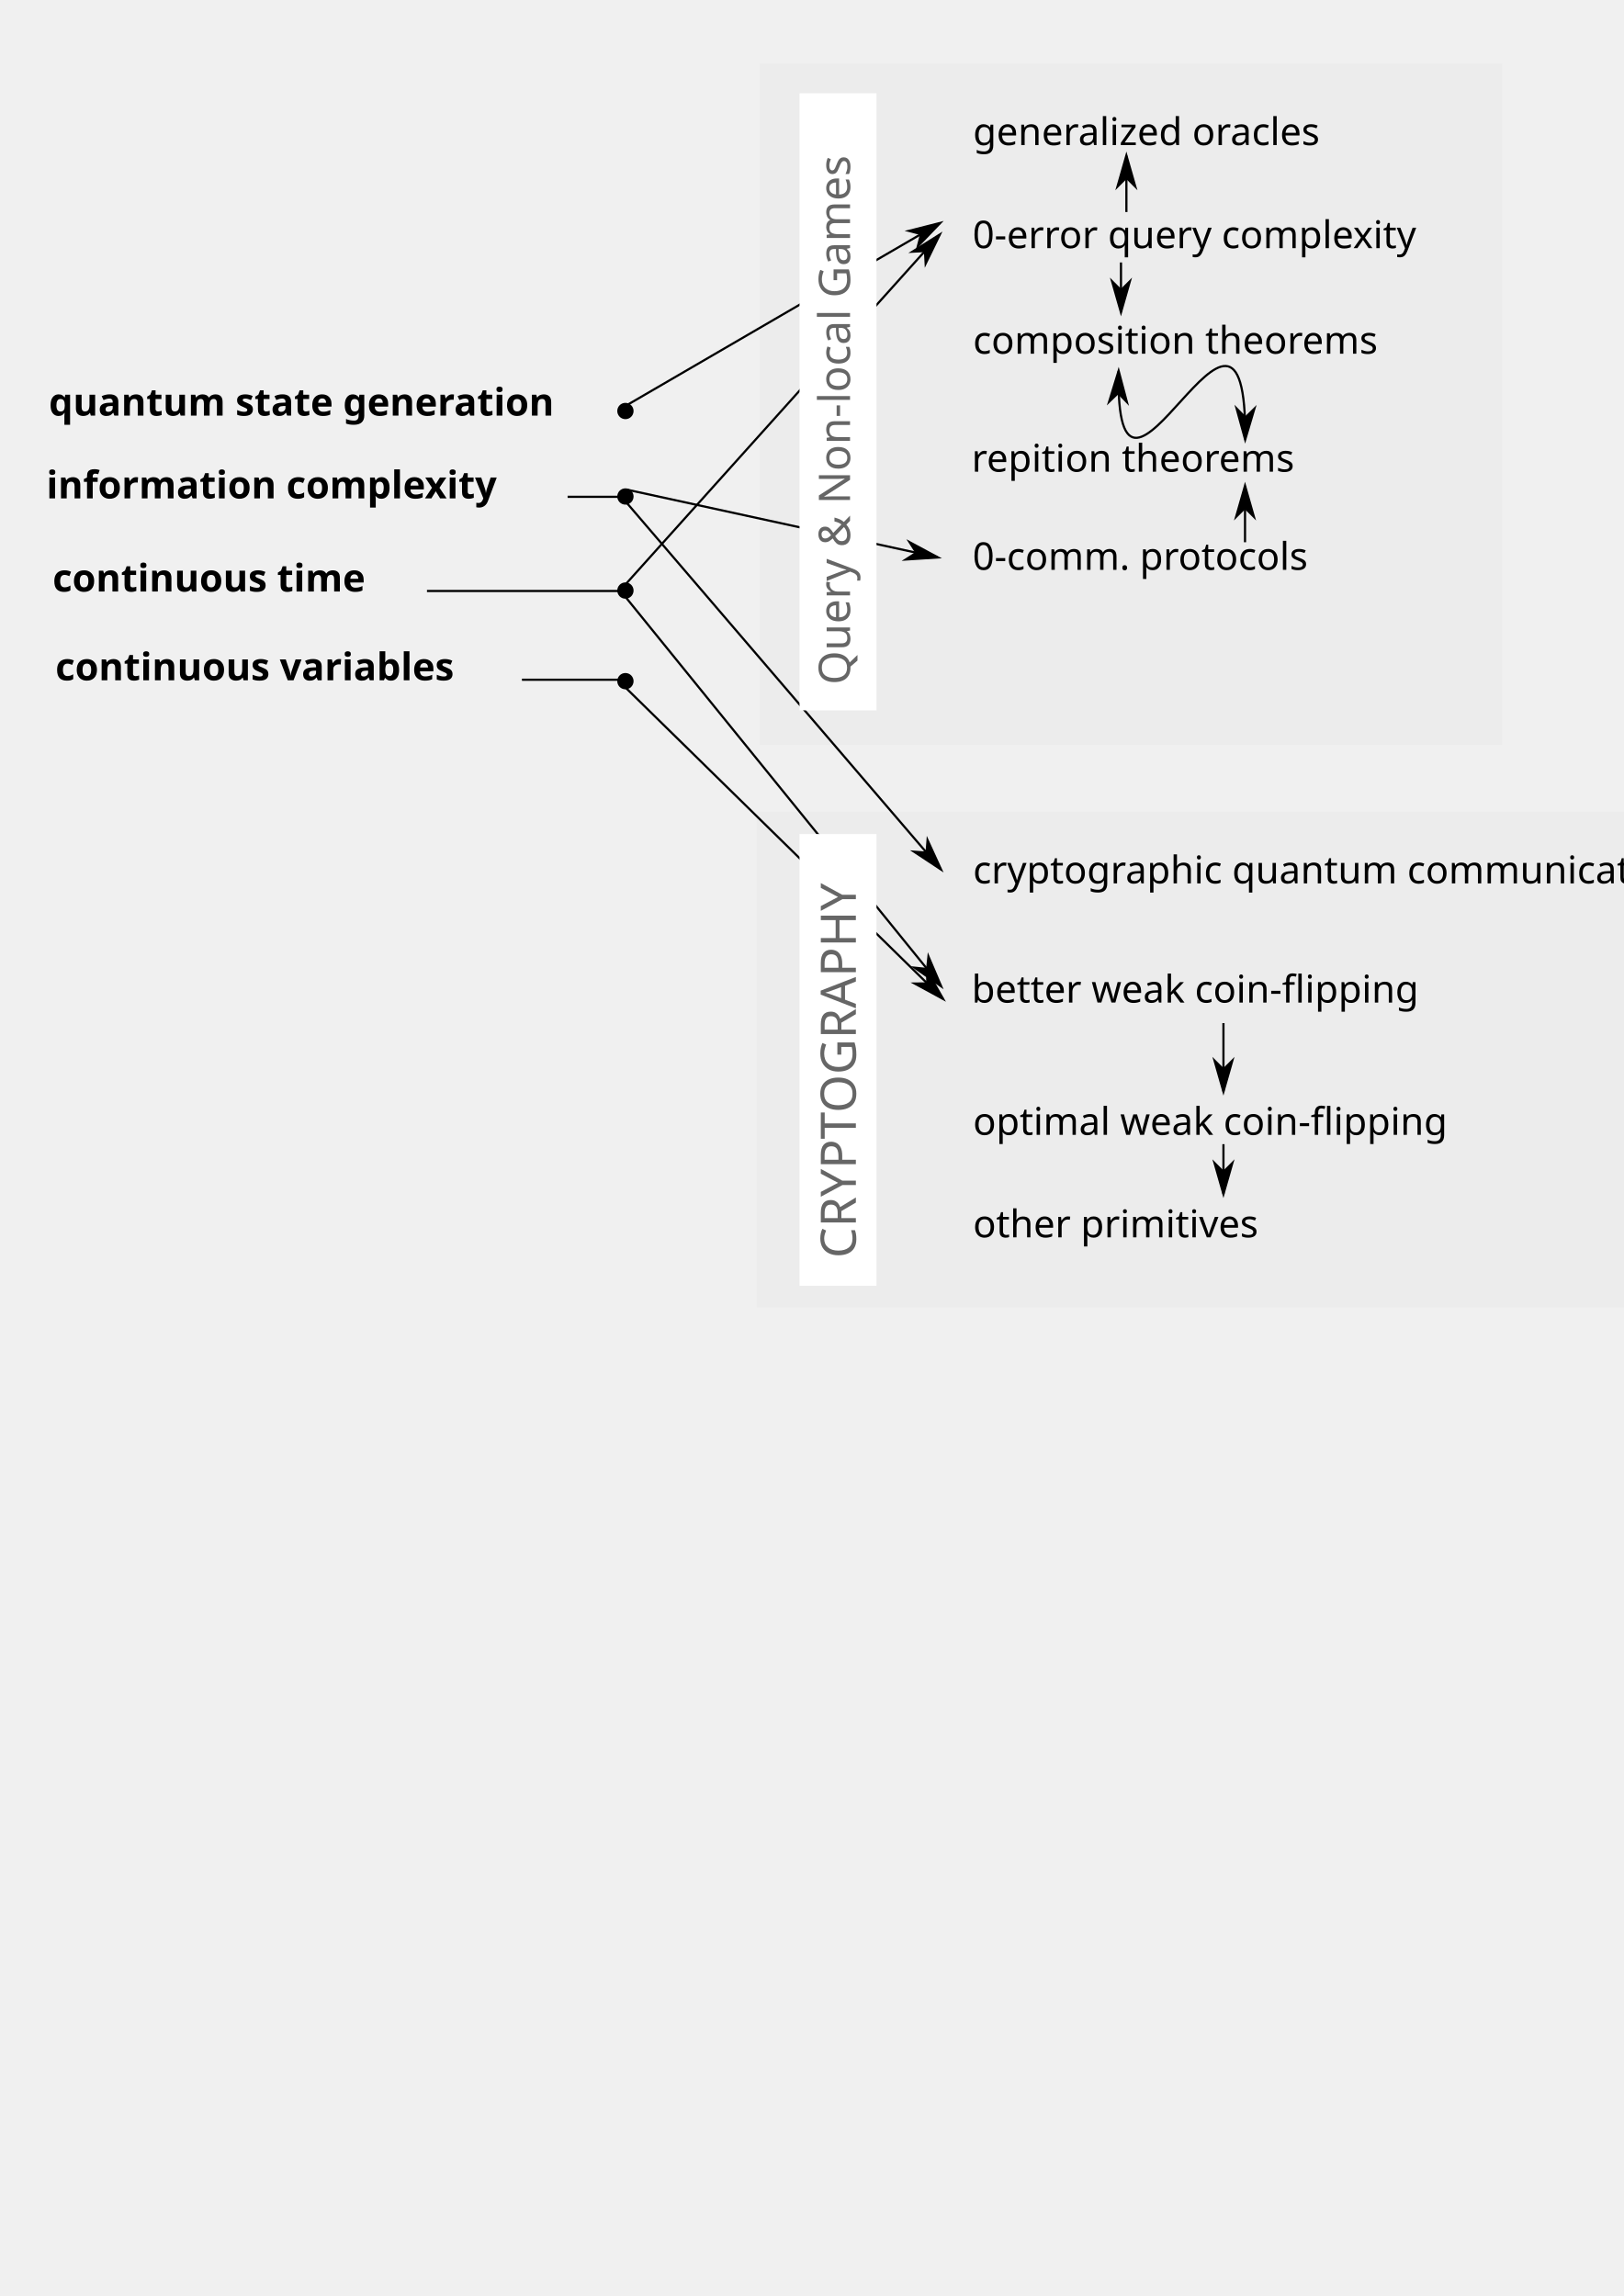
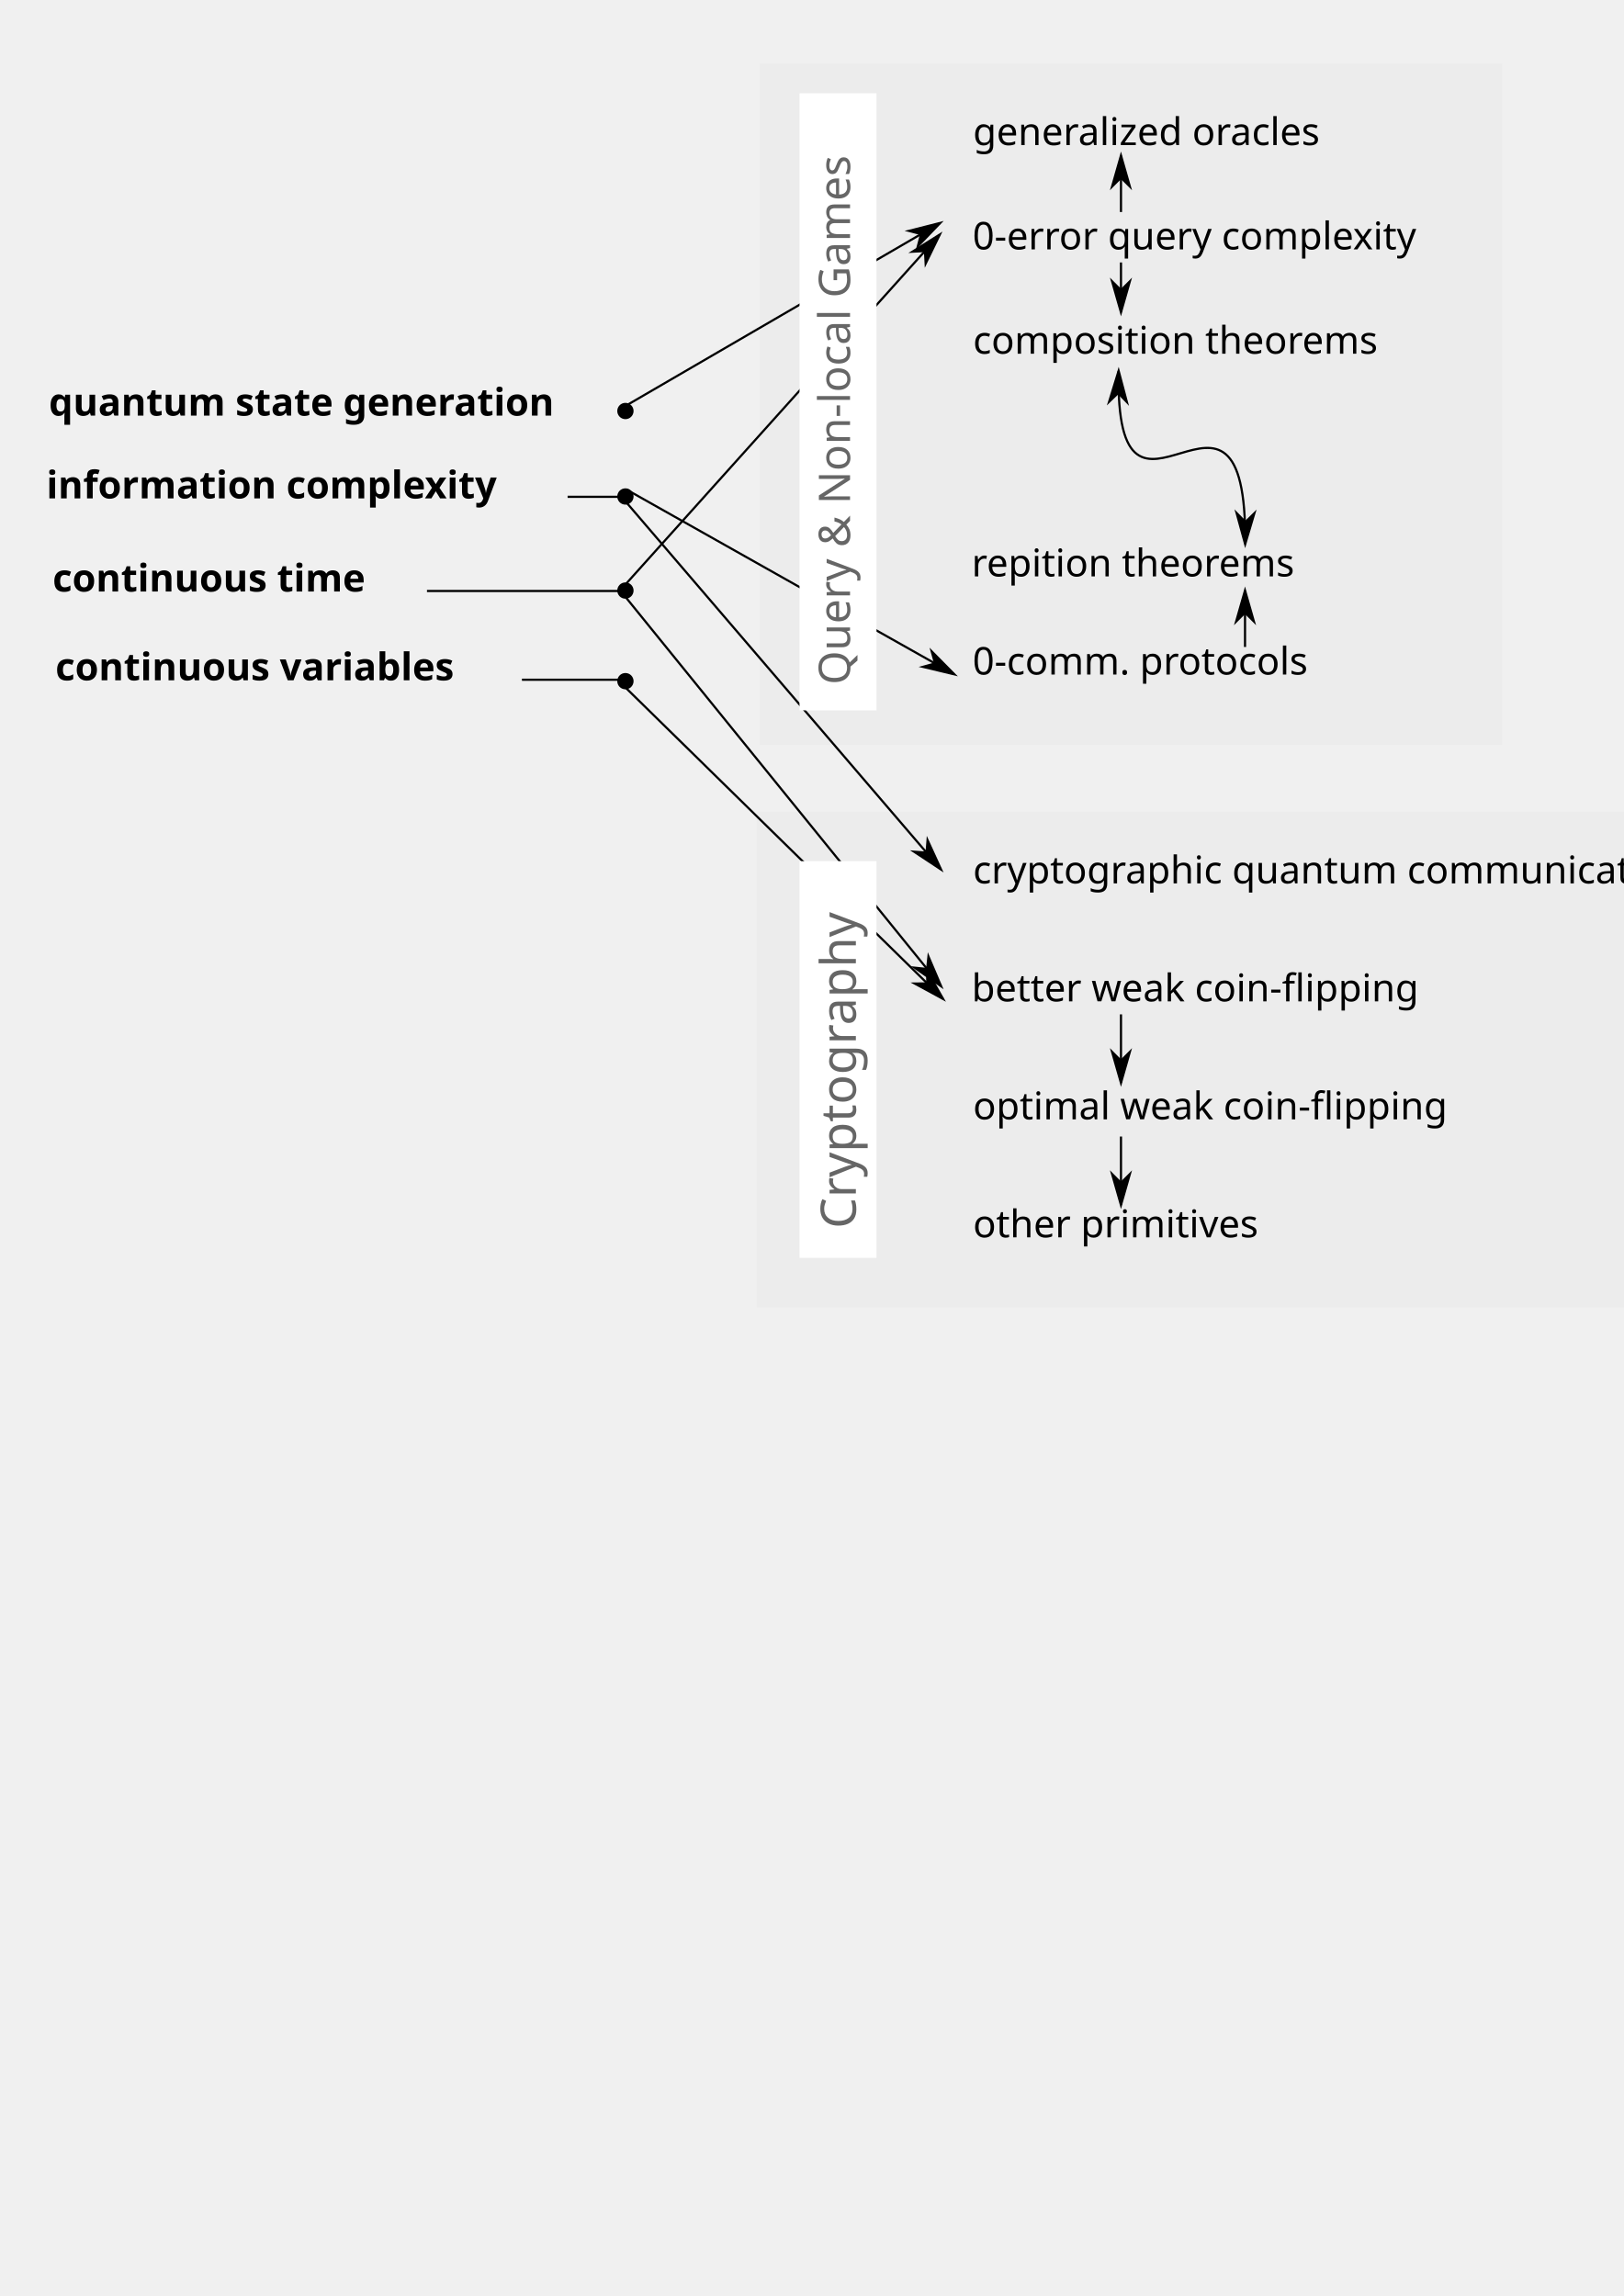
<svg xmlns="http://www.w3.org/2000/svg" width="210mm" height="297mm" viewBox="0 0 744.094 1052.362" id="svg2" version="1.1">
  <defs id="defs4">
    <marker orient="auto" refY="0.0" refX="0.0" id="marker11806" style="overflow:visible;">
      <path id="path11808" d="M 0.0,0.0 L 5.0,-5.0 L -12.5,0.0 L 5.0,5.0 L 0.0,0.0 z " style="fill-rule:evenodd;stroke:#000000;stroke-width:1pt;stroke-opacity:1;fill:#000000;fill-opacity:1" transform="scale(0.8) rotate(180) translate(12.5,0)" />
    </marker>
    <marker orient="auto" refY="0.0" refX="0.0" id="Arrow1Lstart" style="overflow:visible">
      <path id="path4304" d="M 0.0,0.0 L 5.0,-5.0 L -12.5,0.0 L 5.0,5.0 L 0.0,0.0 z " style="fill-rule:evenodd;stroke:#000000;stroke-width:1pt;stroke-opacity:1;fill:#000000;fill-opacity:1" transform="scale(0.8) translate(12.5,0)" />
    </marker>
    <marker style="overflow:visible;" id="marker5990" refX="0.0" refY="0.0" orient="auto">
      <path transform="scale(0.8) rotate(180) translate(12.5,0)" style="fill-rule:evenodd;stroke:#000000;stroke-width:1pt;stroke-opacity:1;fill:#000000;fill-opacity:1" d="M 0.0,0.0 L 5.0,-5.0 L -12.5,0.0 L 5.0,5.0 L 0.0,0.0 z " id="path5992" />
    </marker>
    <marker orient="auto" refY="0.0" refX="0.0" id="marker5906" style="overflow:visible;">
      <path id="path5908" d="M 0.0,0.0 L 5.0,-5.0 L -12.5,0.0 L 5.0,5.0 L 0.0,0.0 z " style="fill-rule:evenodd;stroke:#000000;stroke-width:1pt;stroke-opacity:1;fill:#000000;fill-opacity:1" transform="scale(0.8) rotate(180) translate(12.5,0)" />
    </marker>
    <marker style="overflow:visible;" id="marker4834" refX="0.0" refY="0.0" orient="auto">
      <path transform="scale(0.8) rotate(180) translate(12.5,0)" style="fill-rule:evenodd;stroke:#000000;stroke-width:1pt;stroke-opacity:1;fill:#000000;fill-opacity:1" d="M 0.0,0.0 L 5.0,-5.0 L -12.5,0.0 L 5.0,5.0 L 0.0,0.0 z " id="path4836" />
-     </marker>
-     <marker orient="auto" refY="0.0" refX="0.0" id="marker4768" style="overflow:visible;">
-       <path id="path4770" d="M 0.0,0.0 L 5.0,-5.0 L -12.5,0.0 L 5.0,5.0 L 0.0,0.0 z " style="fill-rule:evenodd;stroke:#000000;stroke-width:1pt;stroke-opacity:1;fill:#000000;fill-opacity:1" transform="scale(0.8) rotate(180) translate(12.5,0)" />
    </marker>
    <marker orient="auto" refY="0.0" refX="0.0" id="marker4722" style="overflow:visible;">
      <path id="path4724" d="M 0.0,0.0 L 5.0,-5.0 L -12.5,0.0 L 5.0,5.0 L 0.0,0.0 z " style="fill-rule:evenodd;stroke:#000000;stroke-width:1pt;stroke-opacity:1;fill:#000000;fill-opacity:1" transform="scale(0.8) rotate(180) translate(12.5,0)" />
    </marker>
    <marker style="overflow:visible;" id="marker4670" refX="0.0" refY="0.0" orient="auto">
      <path transform="scale(0.8) rotate(180) translate(12.5,0)" style="fill-rule:evenodd;stroke:#000000;stroke-width:1pt;stroke-opacity:1;fill:#000000;fill-opacity:1" d="M 0.0,0.0 L 5.0,-5.0 L -12.5,0.0 L 5.0,5.0 L 0.0,0.0 z " id="path4672" />
    </marker>
    <marker style="overflow:visible;" id="marker4636" refX="0.0" refY="0.0" orient="auto">
      <path transform="scale(0.8) rotate(180) translate(12.5,0)" style="fill-rule:evenodd;stroke:#000000;stroke-width:1pt;stroke-opacity:1;fill:#000000;fill-opacity:1" d="M 0.0,0.0 L 5.0,-5.0 L -12.5,0.0 L 5.0,5.0 L 0.0,0.0 z " id="path4638" />
    </marker>
    <marker style="overflow:visible;" id="marker4608" refX="0.0" refY="0.0" orient="auto">
      <path transform="scale(0.8) rotate(180) translate(12.5,0)" style="fill-rule:evenodd;stroke:#000000;stroke-width:1pt;stroke-opacity:1;fill:#000000;fill-opacity:1" d="M 0.0,0.0 L 5.0,-5.0 L -12.5,0.0 L 5.0,5.0 L 0.0,0.0 z " id="path4610" />
    </marker>
    <marker style="overflow:visible;" id="marker4586" refX="0.0" refY="0.0" orient="auto">
      <path transform="scale(0.8) rotate(180) translate(12.5,0)" style="fill-rule:evenodd;stroke:#000000;stroke-width:1pt;stroke-opacity:1;fill:#000000;fill-opacity:1" d="M 0.0,0.0 L 5.0,-5.0 L -12.5,0.0 L 5.0,5.0 L 0.0,0.0 z " id="path4588" />
    </marker>
    <marker orient="auto" refY="0.0" refX="0.0" id="Arrow1Lend" style="overflow:visible;">
      <path id="path4307" d="M 0.0,0.0 L 5.0,-5.0 L -12.5,0.0 L 5.0,5.0 L 0.0,0.0 z " style="fill-rule:evenodd;stroke:#000000;stroke-width:1pt;stroke-opacity:1;fill:#000000;fill-opacity:1" transform="scale(0.8) rotate(180) translate(12.5,0)" />
    </marker>
    <marker style="overflow:visible" id="marker4834-6" refX="0" refY="0" orient="auto">
      <path transform="matrix(-0.8,0,0,-0.8,-10,0)" style="fill:#000000;fill-opacity:1;fill-rule:evenodd;stroke:#000000;stroke-width:1pt;stroke-opacity:1" d="M 0,0 5,-5 -12.5,0 5,5 0,0 Z" id="path4836-1" />
    </marker>
+     <marker orient="auto" refY="0" refX="0" id="marker4722-2" style="overflow:visible">
+       <path id="path4724-2" d="M 0,0 5,-5 -12.5,0 5,5 0,0 Z" style="fill:#000000;fill-opacity:1;fill-rule:evenodd;stroke:#000000;stroke-width:1pt;stroke-opacity:1" transform="matrix(-0.8,0,0,-0.8,-10,0)" />
+     </marker>
  </defs>
  <g id="layer1">
    <rect style="color:#000000;clip-rule:nonzero;display:inline;overflow:visible;visibility:visible;opacity:1;isolation:auto;mix-blend-mode:normal;color-interpolation:sRGB;color-interpolation-filters:linearRGB;solid-color:#000000;solid-opacity:1;fill:#ececec;fill-opacity:1;fill-rule:nonzero;stroke:none;stroke-width:1px;stroke-linecap:butt;stroke-linejoin:miter;stroke-miterlimit:4;stroke-dasharray:none;stroke-dashoffset:0;stroke-opacity:1;color-rendering:auto;image-rendering:auto;shape-rendering:auto;text-rendering:auto;enable-background:accumulate" id="rect11948" width="469.075" height="227.229" x="346.823" y="372.004" />
    <rect style="color:#000000;clip-rule:nonzero;display:inline;overflow:visible;visibility:visible;opacity:1;isolation:auto;mix-blend-mode:normal;color-interpolation:sRGB;color-interpolation-filters:linearRGB;solid-color:#000000;solid-opacity:1;fill:#ececec;fill-opacity:1;fill-rule:nonzero;stroke:none;stroke-width:1px;stroke-linecap:butt;stroke-linejoin:miter;stroke-miterlimit:4;stroke-dasharray:none;stroke-dashoffset:0;stroke-opacity:1;color-rendering:auto;image-rendering:auto;shape-rendering:auto;text-rendering:auto;enable-background:accumulate" id="rect11946" width="340.179" height="312.274" x="348.152" y="29.167" />
    <text xml:space="preserve" style="font-style:normal;font-weight:normal;font-size:17.5px;line-height:125%;font-family:sans-serif;letter-spacing:0px;word-spacing:0px;fill:#000000;fill-opacity:1;stroke:none;stroke-width:1px;stroke-linecap:butt;stroke-linejoin:miter;stroke-opacity:1" x="21.267" y="228.438" id="text4136">
      <tspan id="tspan4138" x="21.267" y="228.438" style="font-weight:bold">information complexity</tspan>
    </text>
-     <text xml:space="preserve" style="font-style:normal;font-weight:normal;font-size:17.5px;line-height:125%;font-family:sans-serif;letter-spacing:0px;word-spacing:0px;fill:#000000;fill-opacity:1;stroke:none;stroke-width:1px;stroke-linecap:butt;stroke-linejoin:miter;stroke-opacity:1" x="445.714" y="261.167" id="text4140">
-       <tspan id="tspan4142" x="445.714" y="261.167">0-comm. protocols</tspan>
+     <text xml:space="preserve" style="font-style:normal;font-weight:normal;font-size:17.5px;line-height:125%;font-family:sans-serif;letter-spacing:0px;word-spacing:0px;fill:#000000;fill-opacity:1;stroke:none;stroke-width:1px;stroke-linecap:butt;stroke-linejoin:miter;stroke-opacity:1" x="445.714" y="309.167" id="text4140">
+       <tspan id="tspan4142" x="445.714" y="309.167">0-comm. protocols</tspan>
    </text>
    <text xml:space="preserve" style="color:#000000;font-style:normal;font-variant:normal;font-weight:bold;font-stretch:normal;font-size:17.5px;line-height:125%;font-family:sans-serif;text-indent:0;text-align:start;text-decoration:none;text-decoration-line:none;text-decoration-style:solid;text-decoration-color:#000000;letter-spacing:0px;word-spacing:0px;text-transform:none;direction:ltr;block-progression:tb;writing-mode:lr-tb;baseline-shift:baseline;text-anchor:start;white-space:normal;clip-rule:nonzero;display:inline;overflow:visible;visibility:visible;opacity:1;isolation:auto;mix-blend-mode:normal;color-interpolation:sRGB;color-interpolation-filters:linearRGB;solid-color:#000000;solid-opacity:1;fill:#000000;fill-opacity:1;fill-rule:nonzero;stroke:none;stroke-width:1px;stroke-linecap:butt;stroke-linejoin:miter;stroke-miterlimit:4;stroke-dasharray:none;stroke-dashoffset:0;stroke-opacity:1;color-rendering:auto;image-rendering:auto;shape-rendering:auto;text-rendering:auto;enable-background:accumulate" x="24.113" y="271.128" id="text4144">
      <tspan id="tspan4146" x="24.113" y="271.128" style="color:#000000;font-style:normal;font-variant:normal;font-weight:bold;font-stretch:normal;font-size:17.5px;line-height:125%;font-family:sans-serif;text-indent:0;text-align:start;text-decoration:none;text-decoration-line:none;text-decoration-style:solid;text-decoration-color:#000000;letter-spacing:0px;word-spacing:0px;text-transform:none;direction:ltr;block-progression:tb;writing-mode:lr-tb;baseline-shift:baseline;text-anchor:start;white-space:normal;clip-rule:nonzero;display:inline;overflow:visible;visibility:visible;isolation:auto;mix-blend-mode:normal;color-interpolation:sRGB;color-interpolation-filters:linearRGB;solid-color:#000000;solid-opacity:1;fill:#000000;fill-opacity:1;fill-rule:nonzero;stroke:none;stroke-width:1px;stroke-linecap:butt;stroke-linejoin:miter;stroke-miterlimit:4;stroke-dasharray:none;stroke-dashoffset:0;stroke-opacity:1;color-rendering:auto;image-rendering:auto;shape-rendering:auto;text-rendering:auto;enable-background:accumulate">continuous time</tspan>
    </text>
-     <text xml:space="preserve" style="font-style:normal;font-weight:normal;font-size:17.5px;line-height:125%;font-family:sans-serif;letter-spacing:0px;word-spacing:0px;fill:#000000;fill-opacity:1;stroke:none;stroke-width:1px;stroke-linecap:butt;stroke-linejoin:miter;stroke-opacity:1" x="445.714" y="113.733" id="text4140-7">
-       <tspan id="tspan4142-0" x="445.714" y="113.733">0-error query complexity</tspan>
+     <text xml:space="preserve" style="font-style:normal;font-weight:normal;font-size:17.5px;line-height:125%;font-family:sans-serif;letter-spacing:0px;word-spacing:0px;fill:#000000;fill-opacity:1;stroke:none;stroke-width:1px;stroke-linecap:butt;stroke-linejoin:miter;stroke-opacity:1" x="445.714" y="114.307" id="text4140-7">
+       <tspan id="tspan4142-0" x="445.714" y="114.307">0-error query complexity</tspan>
    </text>
    <text xml:space="preserve" style="font-style:normal;font-weight:normal;font-size:17.5px;line-height:125%;font-family:sans-serif;letter-spacing:0px;word-spacing:0px;fill:#000000;fill-opacity:1;stroke:none;stroke-width:1px;stroke-linecap:butt;stroke-linejoin:miter;stroke-opacity:1" x="25.39" y="311.805" id="text4144-5">
      <tspan id="tspan4146-1" x="25.39" y="311.805" style="font-weight:bold">continuous variables</tspan>
    </text>
-     <path style="fill:none;fill-rule:evenodd;stroke:#000000;stroke-width:1px;stroke-linecap:butt;stroke-linejoin:miter;stroke-opacity:1;marker-end:url(#marker4636)" d="m 287.13,224.399 142.62,31.076" id="path4190" />
+     <path style="fill:none;fill-rule:evenodd;stroke:#000000;stroke-width:1px;stroke-linecap:butt;stroke-linejoin:miter;stroke-opacity:1;marker-end:url(#marker4636)" d="m 287.13,224.399 150.137,84.634" id="path4190" />
    <path style="fill:none;fill-rule:evenodd;stroke:#000000;stroke-width:1px;stroke-linecap:butt;stroke-linejoin:miter;stroke-opacity:1;marker-end:url(#Arrow1Lend)" d="M 286.952,267.524 430.608,107.576" id="path4194" />
    <text xml:space="preserve" style="font-style:normal;font-weight:normal;font-size:17.5px;line-height:125%;font-family:sans-serif;letter-spacing:0px;word-spacing:0px;fill:#000000;fill-opacity:1;stroke:none;stroke-width:1px;stroke-linecap:butt;stroke-linejoin:miter;stroke-opacity:1" x="445.902" y="404.891" id="text4196">
      <tspan id="tspan4198" x="445.902" y="404.891">cryptographic quantum communication</tspan>
    </text>
-     <text xml:space="preserve" style="font-style:normal;font-weight:normal;font-size:17.5px;line-height:125%;font-family:sans-serif;letter-spacing:0px;word-spacing:0px;fill:#000000;fill-opacity:1;stroke:none;stroke-width:1px;stroke-linecap:butt;stroke-linejoin:miter;stroke-opacity:1" x="445.279" y="459.525" id="text4196-9">
-       <tspan id="tspan4198-0" x="445.279" y="459.525">better weak coin-flipping</tspan>
+     <text xml:space="preserve" style="font-style:normal;font-weight:normal;font-size:17.5px;line-height:125%;font-family:sans-serif;letter-spacing:0px;word-spacing:0px;fill:#000000;fill-opacity:1;stroke:none;stroke-width:1px;stroke-linecap:butt;stroke-linejoin:miter;stroke-opacity:1" x="445.279" y="458.966" id="text4196-9">
+       <tspan id="tspan4198-0" x="445.279" y="458.966">better weak coin-flipping</tspan>
    </text>
-     <text xml:space="preserve" style="font-style:normal;font-weight:normal;font-size:17.5px;line-height:125%;font-family:sans-serif;letter-spacing:0px;word-spacing:0px;fill:#000000;fill-opacity:1;stroke:none;stroke-width:1px;stroke-linecap:butt;stroke-linejoin:miter;stroke-opacity:1" x="445.902" y="520.155" id="text4218">
-       <tspan id="tspan4220" x="445.902" y="520.155">optimal weak coin-flipping</tspan>
+     <text xml:space="preserve" style="font-style:normal;font-weight:normal;font-size:17.5px;line-height:125%;font-family:sans-serif;letter-spacing:0px;word-spacing:0px;fill:#000000;fill-opacity:1;stroke:none;stroke-width:1px;stroke-linecap:butt;stroke-linejoin:miter;stroke-opacity:1" x="445.902" y="513.04" id="text4218">
+       <tspan id="tspan4220" x="445.902" y="513.04">optimal weak coin-flipping</tspan>
    </text>
    <text xml:space="preserve" style="font-style:normal;font-weight:normal;font-size:17.5px;line-height:125%;font-family:sans-serif;letter-spacing:0px;word-spacing:0px;fill:#000000;fill-opacity:1;stroke:none;stroke-width:1px;stroke-linecap:butt;stroke-linejoin:miter;stroke-opacity:1" x="445.902" y="567.115" id="text4222">
      <tspan id="tspan4224" x="445.902" y="567.115">other primitives</tspan>
    </text>
    <path style="fill:none;fill-rule:evenodd;stroke:#000000;stroke-width:1px;stroke-linecap:butt;stroke-linejoin:miter;stroke-opacity:1;marker-end:url(#marker4586)" d="M 286.952,273.991 431.212,451.945" id="path4226" />
    <path style="fill:none;fill-rule:evenodd;stroke:#000000;stroke-width:1px;stroke-linecap:butt;stroke-linejoin:miter;stroke-opacity:1;marker-end:url(#marker4670)" d="M 286.633,315.121 432.115,457.781" id="path4228" />
-     <path style="fill:none;fill-rule:evenodd;stroke:#000000;stroke-width:1px;stroke-linecap:butt;stroke-linejoin:miter;stroke-opacity:1;marker-end:url(#marker4722)" d="m 560.667,468.927 0,31.306" id="path4230" />
-     <path style="fill:none;fill-rule:evenodd;stroke:#000000;stroke-width:1px;stroke-linecap:butt;stroke-linejoin:miter;stroke-opacity:1;marker-end:url(#marker4768)" d="m 560.667,524.424 0,22.768" id="path4232" />
+     <path style="fill:none;fill-rule:evenodd;stroke:#000000;stroke-width:1px;stroke-linecap:butt;stroke-linejoin:miter;stroke-opacity:1;marker-end:url(#marker4722)" d="m 513.708,464.927 0,31.306" id="path4230" />
    <path style="fill:none;fill-rule:evenodd;stroke:#000000;stroke-width:1px;stroke-linecap:butt;stroke-linejoin:miter;stroke-opacity:1;marker-end:url(#marker4608)" d="M 286.798,229.991 431.168,398.441" id="path4244" />
    <text xml:space="preserve" style="font-style:normal;font-weight:normal;font-size:17.5px;line-height:125%;font-family:sans-serif;letter-spacing:0px;word-spacing:0px;fill:#000000;fill-opacity:1;stroke:none;stroke-width:1px;stroke-linecap:butt;stroke-linejoin:miter;stroke-opacity:1" x="445.902" y="162.115" id="text4140-7-2">
      <tspan id="tspan4142-0-7" x="445.902" y="162.115">composition theorems</tspan>
    </text>
    <text xml:space="preserve" style="font-style:normal;font-weight:normal;font-size:17.5px;line-height:125%;font-family:sans-serif;letter-spacing:0px;word-spacing:0px;fill:#000000;fill-opacity:1;stroke:none;stroke-width:1px;stroke-linecap:butt;stroke-linejoin:miter;stroke-opacity:1" x="445.902" y="66.499" id="text4140-7-6">
      <tspan id="tspan4142-0-1" x="445.902" y="66.499">generalized oracles</tspan>
    </text>
-     <text xml:space="preserve" style="font-style:normal;font-weight:normal;font-size:17.5px;line-height:125%;font-family:sans-serif;letter-spacing:0px;word-spacing:0px;fill:#000000;fill-opacity:1;stroke:none;stroke-width:1px;stroke-linecap:butt;stroke-linejoin:miter;stroke-opacity:1" x="445.279" y="216.19" id="text4140-7-2-2">
-       <tspan id="tspan4142-0-7-3" x="445.279" y="216.19">repition theorems</tspan>
+     <text xml:space="preserve" style="font-style:normal;font-weight:normal;font-size:17.5px;line-height:125%;font-family:sans-serif;letter-spacing:0px;word-spacing:0px;fill:#000000;fill-opacity:1;stroke:none;stroke-width:1px;stroke-linecap:butt;stroke-linejoin:miter;stroke-opacity:1" x="445.279" y="264.19" id="text4140-7-2-2">
+       <tspan id="tspan4142-0-7-3" x="445.279" y="264.19">repition theorems</tspan>
    </text>
-     <path style="fill:none;fill-rule:evenodd;stroke:#000000;stroke-width:1px;stroke-linecap:butt;stroke-linejoin:miter;stroke-opacity:1;marker-end:url(#marker4834)" d="m 570.554,248.538 0,-25.792" id="path4826" />
-     <path style="fill:none;fill-rule:evenodd;stroke:#000000;stroke-width:1px;stroke-linecap:butt;stroke-linejoin:miter;stroke-opacity:1;marker-end:url(#marker4834-6)" d="m 516.192,97.176 0,-25.792" id="path4826-9" />
+     <path style="fill:none;fill-rule:evenodd;stroke:#000000;stroke-width:1px;stroke-linecap:butt;stroke-linejoin:miter;stroke-opacity:1;marker-end:url(#marker4834)" d="m 570.554,296.538 0,-25.792" id="path4826" />
+     <path style="fill:none;fill-rule:evenodd;stroke:#000000;stroke-width:1px;stroke-linecap:butt;stroke-linejoin:miter;stroke-opacity:1;marker-end:url(#marker4834-6)" d="m 513.708,97.176 0,-25.792" id="path4826-9" />
    <path style="fill:none;fill-rule:evenodd;stroke:#000000;stroke-width:1px;stroke-linecap:butt;stroke-linejoin:miter;stroke-opacity:1;marker-end:url(#marker5906)" d="m 513.708,120.289 0,22.768" id="path5898" />
-     <path style="fill:none;fill-rule:evenodd;stroke:#000000;stroke-width:1px;stroke-linecap:butt;stroke-linejoin:miter;stroke-opacity:1;marker-start:url(#Arrow1Lstart);marker-end:url(#marker5990)" d="m 512.628,170.094 c -1.869,94.041 59.012,-68.186 58,31.306" id="path5982" />
+     <path style="fill:none;fill-rule:evenodd;stroke:#000000;stroke-width:1px;stroke-linecap:butt;stroke-linejoin:miter;stroke-opacity:1;marker-start:url(#Arrow1Lstart);marker-end:url(#marker5990)" d="m 512.628,170.094 c -1.869,94.041 59.012,-20.265 58,79.227" id="path5982" />
    <text xml:space="preserve" style="font-style:normal;font-weight:normal;font-size:17.5px;line-height:125%;font-family:sans-serif;letter-spacing:0px;word-spacing:0px;fill:#000000;fill-opacity:1;stroke:none;stroke-width:1px;stroke-linecap:butt;stroke-linejoin:miter;stroke-opacity:1" x="22.4" y="190.492" id="text4136-4">
      <tspan id="tspan4138-1" x="22.4" y="190.492" style="font-weight:bold">quantum state generation</tspan>
    </text>
    <path style="fill:none;fill-rule:evenodd;stroke:#000000;stroke-width:1px;stroke-linecap:butt;stroke-linejoin:miter;stroke-opacity:1;marker-end:url(#marker11806)" d="M 285.125,186.945 430.781,102.24" id="path11798" />
-     <rect style="color:#000000;clip-rule:nonzero;display:inline;overflow:visible;visibility:visible;opacity:1;isolation:auto;mix-blend-mode:normal;color-interpolation:sRGB;color-interpolation-filters:linearRGB;solid-color:#000000;solid-opacity:1;fill:#ffffff;fill-opacity:1;fill-rule:nonzero;stroke:none;stroke-width:1px;stroke-linecap:butt;stroke-linejoin:miter;stroke-miterlimit:4;stroke-dasharray:none;stroke-dashoffset:0;stroke-opacity:1;color-rendering:auto;image-rendering:auto;shape-rendering:auto;text-rendering:auto;enable-background:accumulate" id="rect11923" width="35.279" height="207.071" x="366.391" y="382.276" />
-     <text xml:space="preserve" style="font-style:normal;font-weight:normal;font-size:17.5px;line-height:125%;font-family:sans-serif;letter-spacing:0px;word-spacing:0px;fill:#666666;fill-opacity:1;stroke:none;stroke-width:1px;stroke-linecap:butt;stroke-linejoin:miter;stroke-opacity:1" x="-576.724" y="392.221" id="text11919" transform="matrix(0,-1,1,0,0,0)">
-       <tspan id="tspan11921" x="-576.724" y="392.221" style="font-size:22.5px;fill:#666666">CRYPTOGRAPHY</tspan>
+     <rect style="color:#000000;clip-rule:nonzero;display:inline;overflow:visible;visibility:visible;opacity:1;isolation:auto;mix-blend-mode:normal;color-interpolation:sRGB;color-interpolation-filters:linearRGB;solid-color:#000000;solid-opacity:1;fill:#ffffff;fill-opacity:1;fill-rule:nonzero;stroke:none;stroke-width:1px;stroke-linecap:butt;stroke-linejoin:miter;stroke-miterlimit:4;stroke-dasharray:none;stroke-dashoffset:0;stroke-opacity:1;color-rendering:auto;image-rendering:auto;shape-rendering:auto;text-rendering:auto;enable-background:accumulate" id="rect11923" width="35.279" height="181.823" x="366.391" y="394.707" />
+     <text xml:space="preserve" style="font-style:normal;font-weight:normal;font-size:17.5px;line-height:125%;font-family:sans-serif;letter-spacing:0px;word-spacing:0px;fill:#666666;fill-opacity:1;stroke:none;stroke-width:1px;stroke-linecap:butt;stroke-linejoin:miter;stroke-opacity:1" x="-563.127" y="392.221" id="text11919" transform="matrix(0,-1,1,0,0,0)">
+       <tspan id="tspan11921" x="-563.127" y="392.221" style="font-size:22.5px;fill:#666666">Cryptography</tspan>
    </text>
    <rect style="color:#000000;clip-rule:nonzero;display:inline;overflow:visible;visibility:visible;opacity:1;isolation:auto;mix-blend-mode:normal;color-interpolation:sRGB;color-interpolation-filters:linearRGB;solid-color:#000000;solid-opacity:1;fill:#ffffff;fill-opacity:1;fill-rule:nonzero;stroke:none;stroke-width:1px;stroke-linecap:butt;stroke-linejoin:miter;stroke-miterlimit:4;stroke-dasharray:none;stroke-dashoffset:0;stroke-opacity:1;color-rendering:auto;image-rendering:auto;shape-rendering:auto;text-rendering:auto;enable-background:accumulate" id="rect11923-5" width="35.279" height="282.814" x="366.391" y="42.771" />
    <text xml:space="preserve" style="font-style:normal;font-weight:normal;font-size:17.5px;line-height:125%;font-family:sans-serif;letter-spacing:0px;word-spacing:0px;fill:#666666;fill-opacity:1;stroke:none;stroke-width:1px;stroke-linecap:butt;stroke-linejoin:miter;stroke-opacity:1" x="-313.856" y="389.548" id="text11919-7" transform="matrix(0,-1,1,0,0,0)">
      <tspan id="tspan11921-7" x="-313.856" y="389.548" style="font-size:20px;fill:#666666">Query &amp; Non-local Games</tspan>
    </text>
    <path style="fill:none;fill-rule:evenodd;stroke:#000000;stroke-width:1px;stroke-linecap:butt;stroke-linejoin:miter;stroke-opacity:1" d="m 260.117,227.715 26.909,0" id="path14360" />
    <path style="fill:none;fill-rule:evenodd;stroke:#000000;stroke-width:1px;stroke-linecap:butt;stroke-linejoin:miter;stroke-opacity:1" d="m 195.669,270.876 91.357,0" id="path14362" />
    <path style="fill:none;fill-rule:evenodd;stroke:#000000;stroke-width:1px;stroke-linecap:butt;stroke-linejoin:miter;stroke-opacity:1" d="m 239.188,311.552 47.838,0" id="path14364" />
    <circle style="color:#000000;clip-rule:nonzero;display:inline;overflow:visible;visibility:visible;opacity:1;isolation:auto;mix-blend-mode:normal;color-interpolation:sRGB;color-interpolation-filters:linearRGB;solid-color:#000000;solid-opacity:1;fill:#000000;fill-opacity:1;fill-rule:nonzero;stroke:none;stroke-width:1px;stroke-linecap:butt;stroke-linejoin:miter;stroke-miterlimit:4;stroke-dasharray:none;stroke-dashoffset:0;stroke-opacity:1;color-rendering:auto;image-rendering:auto;shape-rendering:auto;text-rendering:auto;enable-background:accumulate" id="path15794" cx="286.611" cy="227.564" r="3.737" />
    <circle style="color:#000000;clip-rule:nonzero;display:inline;overflow:visible;visibility:visible;opacity:1;isolation:auto;mix-blend-mode:normal;color-interpolation:sRGB;color-interpolation-filters:linearRGB;solid-color:#000000;solid-opacity:1;fill:#000000;fill-opacity:1;fill-rule:nonzero;stroke:none;stroke-width:1px;stroke-linecap:butt;stroke-linejoin:miter;stroke-miterlimit:4;stroke-dasharray:none;stroke-dashoffset:0;stroke-opacity:1;color-rendering:auto;image-rendering:auto;shape-rendering:auto;text-rendering:auto;enable-background:accumulate" id="path15794-0" cx="286.611" cy="270.681" r="3.737" />
    <circle style="color:#000000;clip-rule:nonzero;display:inline;overflow:visible;visibility:visible;opacity:1;isolation:auto;mix-blend-mode:normal;color-interpolation:sRGB;color-interpolation-filters:linearRGB;solid-color:#000000;solid-opacity:1;fill:#000000;fill-opacity:1;fill-rule:nonzero;stroke:none;stroke-width:1px;stroke-linecap:butt;stroke-linejoin:miter;stroke-miterlimit:4;stroke-dasharray:none;stroke-dashoffset:0;stroke-opacity:1;color-rendering:auto;image-rendering:auto;shape-rendering:auto;text-rendering:auto;enable-background:accumulate" id="path15794-3" cx="286.611" cy="312.207" r="3.737" />
    <circle style="color:#000000;clip-rule:nonzero;display:inline;overflow:visible;visibility:visible;opacity:1;isolation:auto;mix-blend-mode:normal;color-interpolation:sRGB;color-interpolation-filters:linearRGB;solid-color:#000000;solid-opacity:1;fill:#000000;fill-opacity:1;fill-rule:nonzero;stroke:none;stroke-width:1px;stroke-linecap:butt;stroke-linejoin:miter;stroke-miterlimit:4;stroke-dasharray:none;stroke-dashoffset:0;stroke-opacity:1;color-rendering:auto;image-rendering:auto;shape-rendering:auto;text-rendering:auto;enable-background:accumulate" id="path15794-1" cx="286.611" cy="188.381" r="3.737" />
+     <path style="fill:none;fill-rule:evenodd;stroke:#000000;stroke-width:1px;stroke-linecap:butt;stroke-linejoin:miter;stroke-opacity:1;marker-end:url(#marker4722-2)" d="m 513.708,520.927 0,31.306" id="path4230-2" />
  </g>
</svg>
